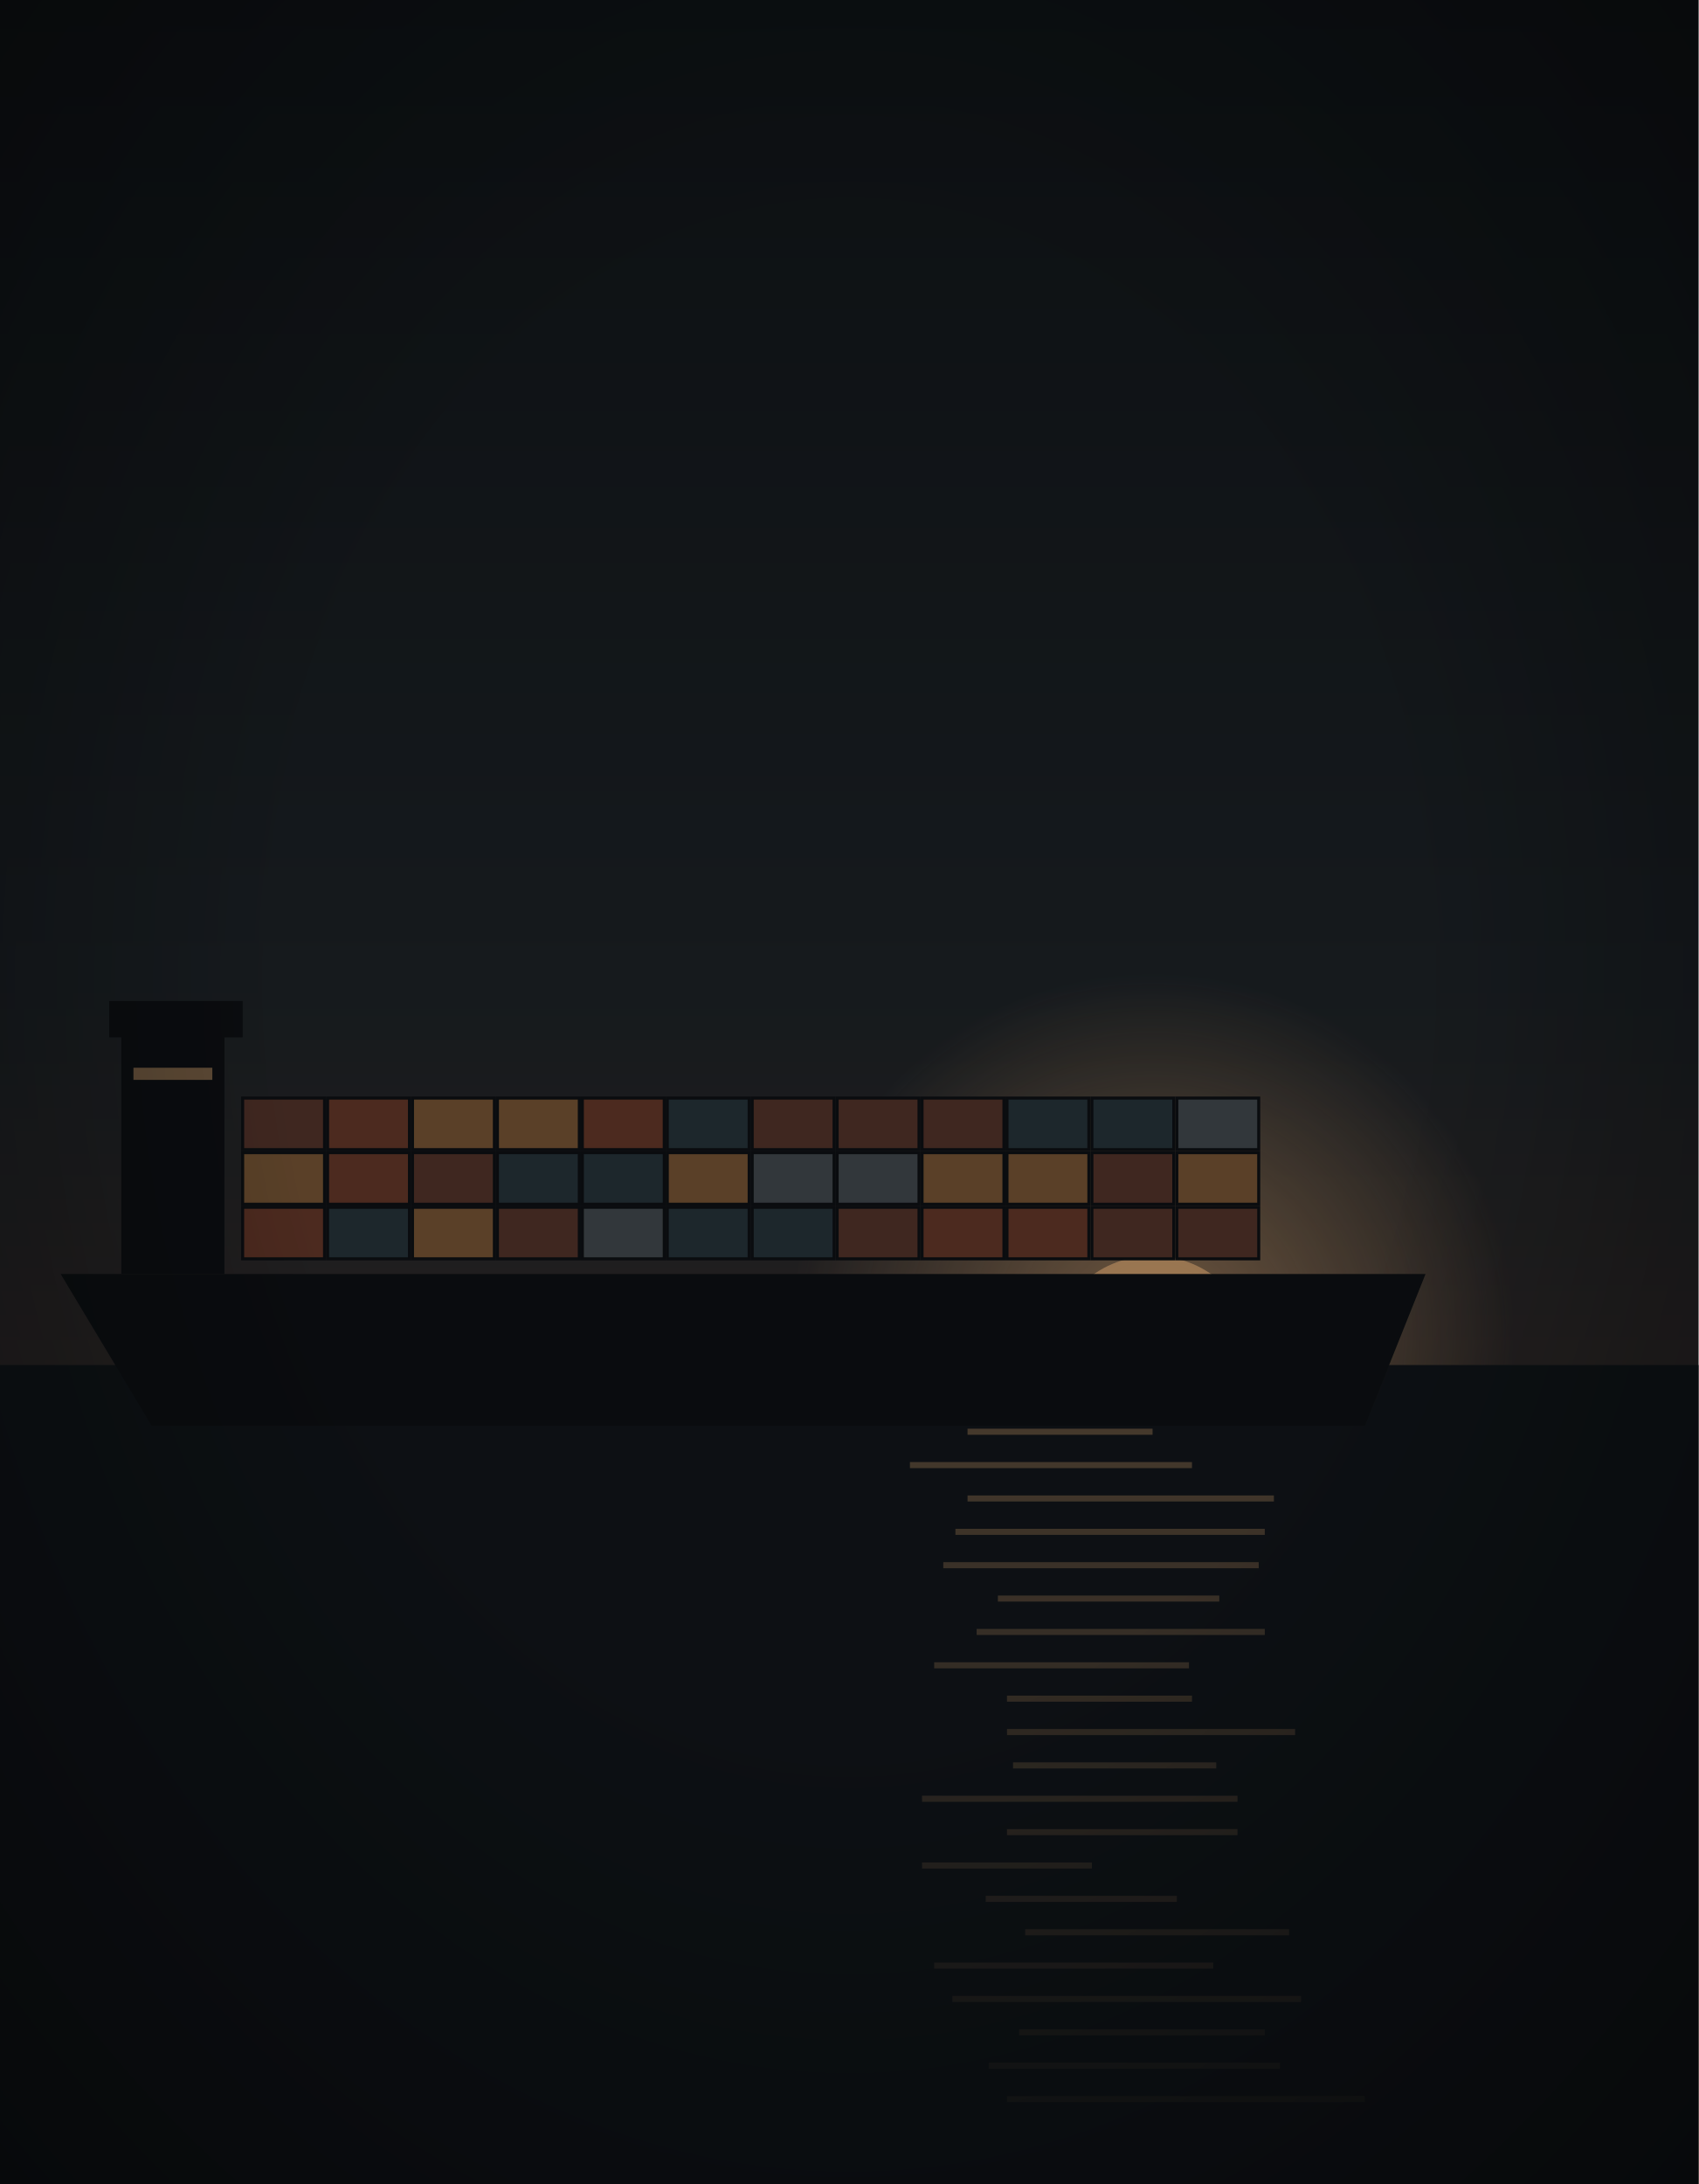
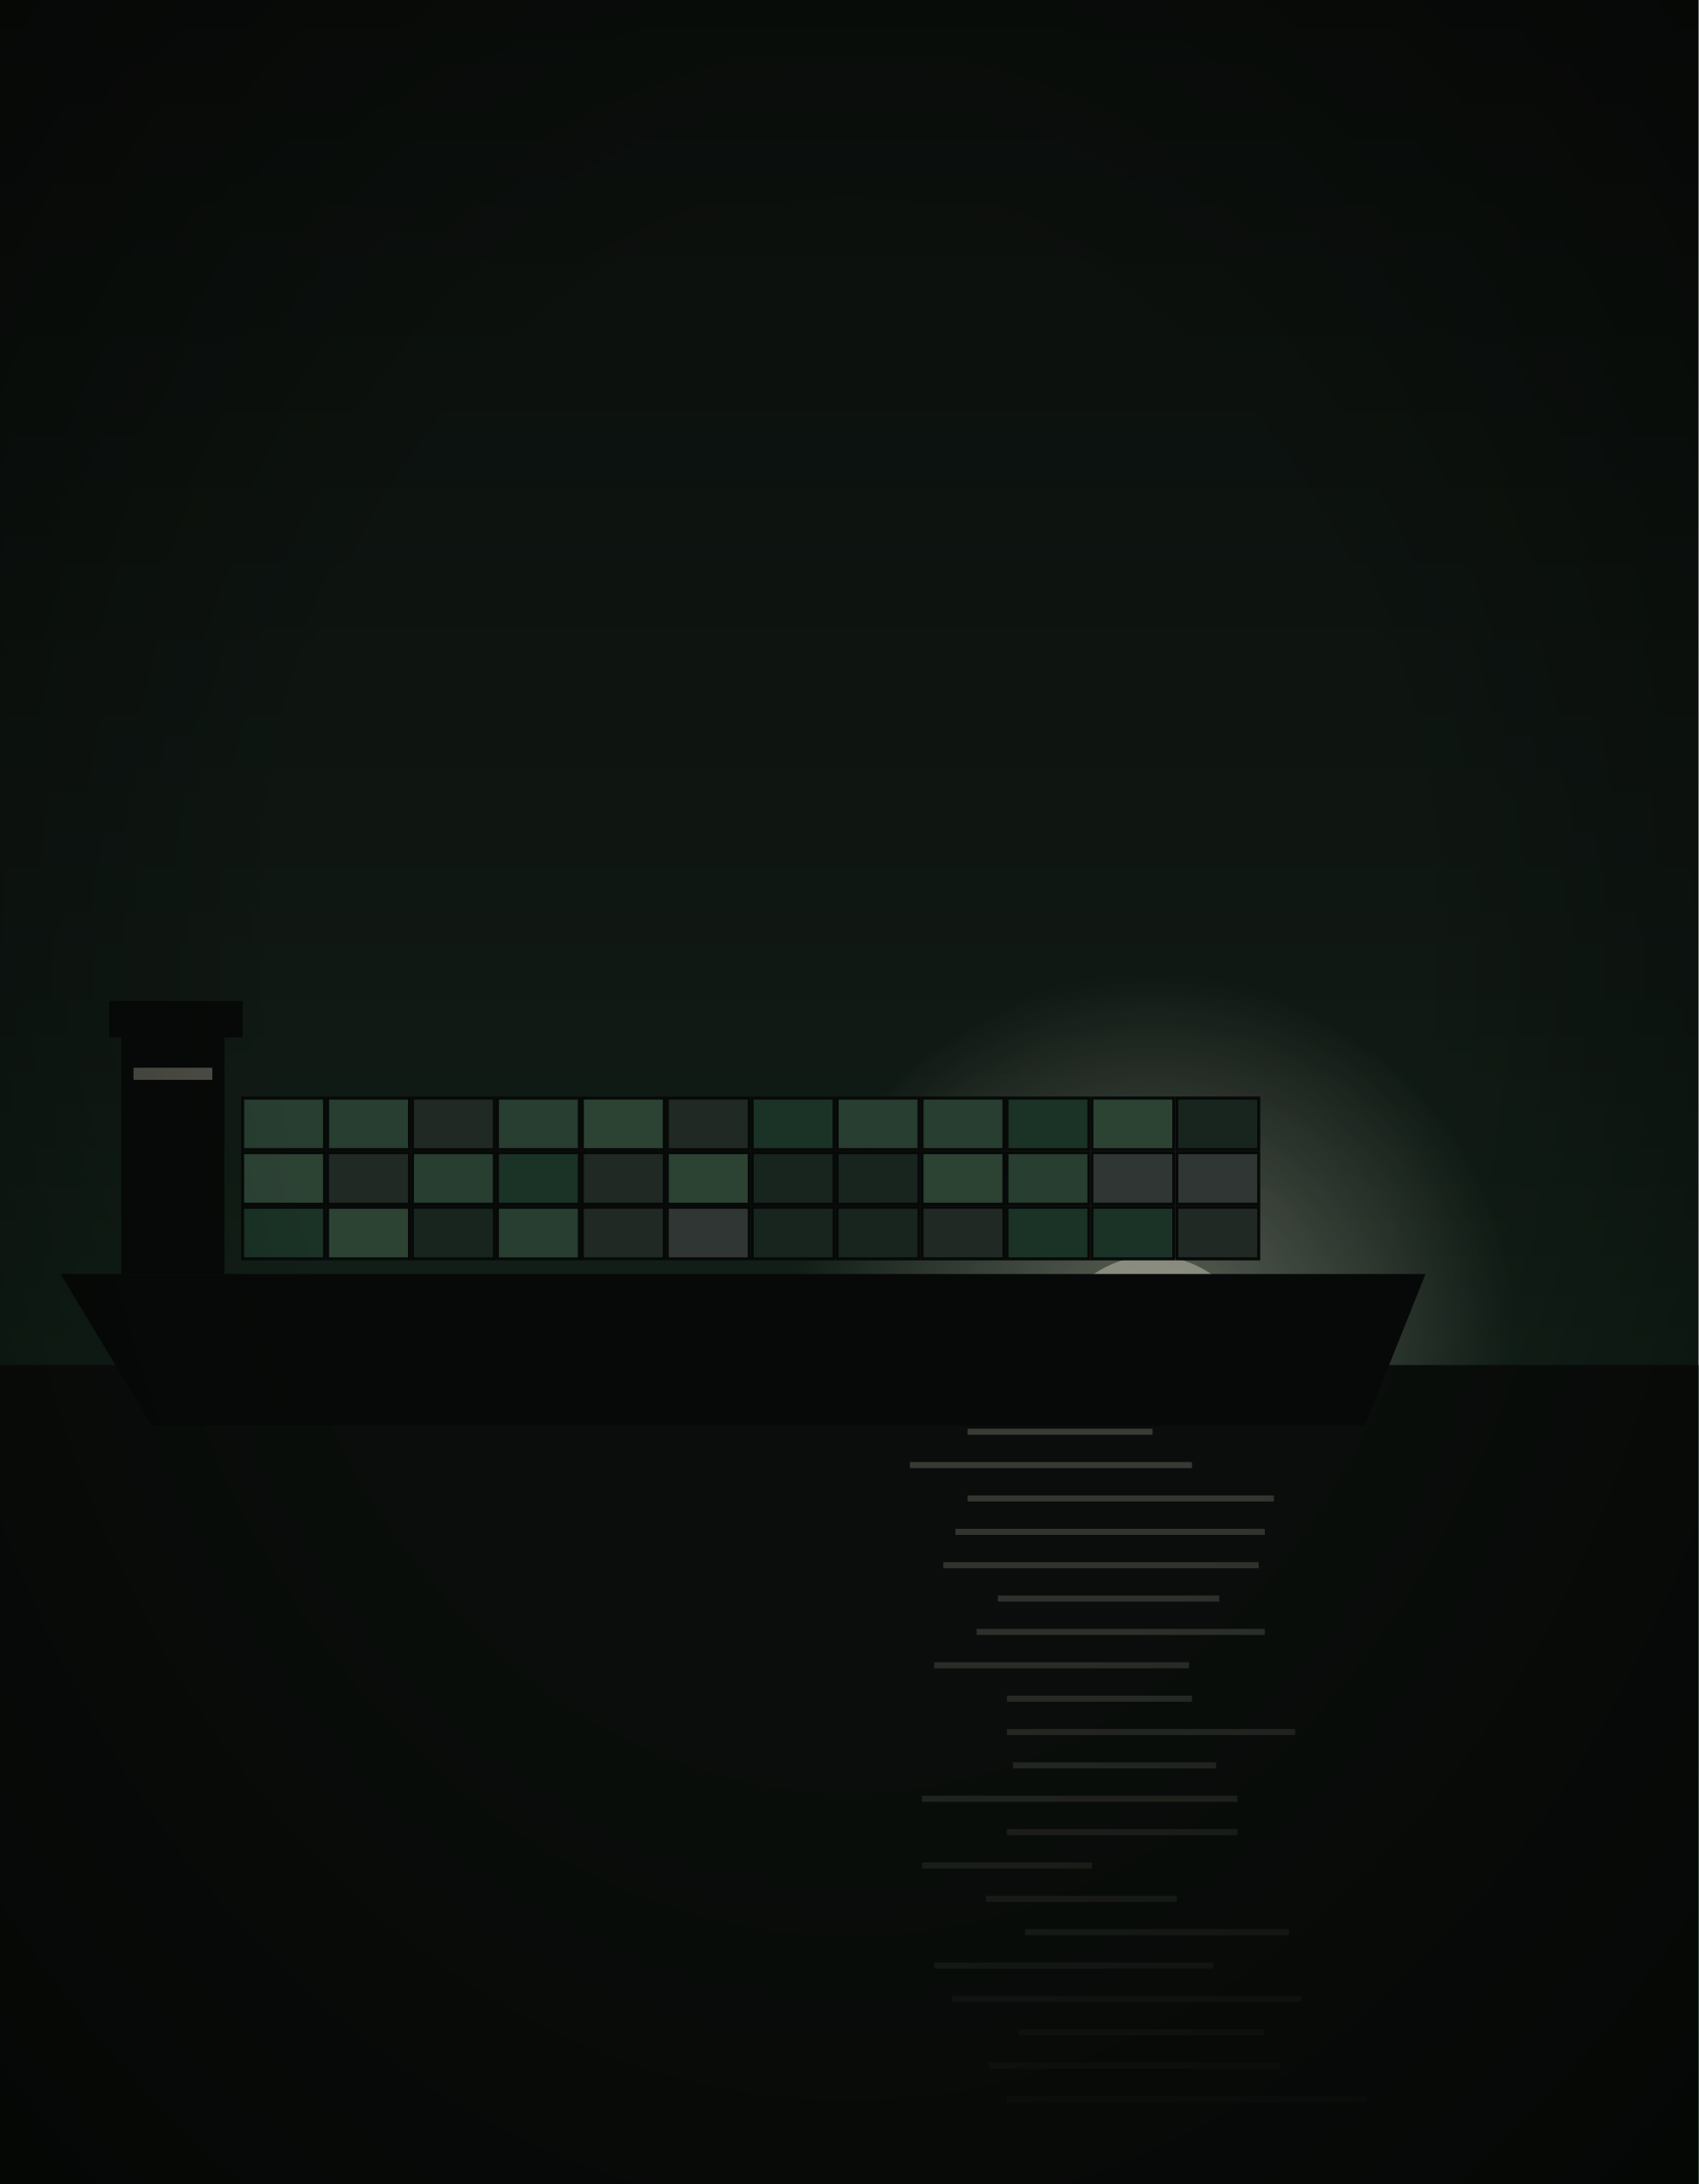
<svg xmlns="http://www.w3.org/2000/svg" viewBox="0 0 560 720" width="560" height="720" preserveAspectRatio="xMidYMid slice">
  <defs>
    <linearGradient id="sky" x1="0" y1="0" x2="0" y2="1">
-       <stop offset="0%" stop-color="#0A0D0F" />
-       <stop offset="45%" stop-color="#161A1D" />
-       <stop offset="70%" stop-color="#2E2420" />
-       <stop offset="86%" stop-color="#5A3722" />
-       <stop offset="100%" stop-color="#6E4226" />
+       <stop offset="0%" stop-color="#0A0D0B" />
+       <stop offset="45%" stop-color="#111A15" />
+       <stop offset="70%" stop-color="#15291F" />
+       <stop offset="86%" stop-color="#1D4431" />
+       <stop offset="100%" stop-color="#245A40" />
    </linearGradient>
    <radialGradient id="vig" cx="50%" cy="45%" r="75%">
      <stop offset="45%" stop-color="#000" stop-opacity="0" />
      <stop offset="100%" stop-color="#000" stop-opacity="0.65" />
    </radialGradient>
    <linearGradient id="glowUp" x1="0" y1="1" x2="0" y2="0">
-       <stop offset="0%" stop-color="#D9A36B" stop-opacity="0.35" />
-       <stop offset="100%" stop-color="#D9A36B" stop-opacity="0" />
+       <stop offset="0%" stop-color="#E6E1CF" stop-opacity="0.25" />
+       <stop offset="100%" stop-color="#E6E1CF" stop-opacity="0" />
    </linearGradient>
    <radialGradient id="lamp" cx="50%" cy="50%" r="50%">
-       <stop offset="0%" stop-color="#D9A36B" stop-opacity="0.55" />
-       <stop offset="100%" stop-color="#D9A36B" stop-opacity="0" />
+       <stop offset="0%" stop-color="#E6E1CF" stop-opacity="0.45" />
+       <stop offset="100%" stop-color="#E6E1CF" stop-opacity="0" />
    </radialGradient>
+     <linearGradient id="band" x1="0" y1="0" x2="0" y2="1">
+       <stop offset="0%" stop-color="#1F8A5F" stop-opacity="0" />
+       <stop offset="100%" stop-color="#1F8A5F" stop-opacity="0.3" />
+     </linearGradient>
  </defs>
  <rect width="560" height="720" fill="url(#sky)" />
  <circle cx="380" cy="440" r="120" fill="url(#lamp)" />
-   <circle cx="380" cy="448" r="34" fill="#D9A36B" opacity="0.7" />
-   <rect y="450" width="560" height="270" fill="#0B0E11" />
-   <rect x="332" y="460" width="106" height="2" fill="#D9A36B" opacity="0.35" />
-   <rect x="319" y="471" width="61" height="2" fill="#D9A36B" opacity="0.34" />
-   <rect x="300" y="482" width="93" height="2" fill="#D9A36B" opacity="0.32" />
-   <rect x="319" y="493" width="101" height="2" fill="#D9A36B" opacity="0.31" />
-   <rect x="315" y="504" width="102" height="2" fill="#D9A36B" opacity="0.29" />
-   <rect x="311" y="515" width="104" height="2" fill="#D9A36B" opacity="0.28" />
-   <rect x="329" y="526" width="73" height="2" fill="#D9A36B" opacity="0.27" />
-   <rect x="322" y="537" width="95" height="2" fill="#D9A36B" opacity="0.25" />
-   <rect x="308" y="548" width="84" height="2" fill="#D9A36B" opacity="0.24" />
-   <rect x="332" y="559" width="61" height="2" fill="#D9A36B" opacity="0.22" />
-   <rect x="332" y="570" width="95" height="2" fill="#D9A36B" opacity="0.21" />
-   <rect x="334" y="581" width="67" height="2" fill="#D9A36B" opacity="0.20" />
-   <rect x="304" y="592" width="104" height="2" fill="#D9A36B" opacity="0.18" />
-   <rect x="332" y="603" width="76" height="2" fill="#D9A36B" opacity="0.17" />
-   <rect x="304" y="614" width="56" height="2" fill="#D9A36B" opacity="0.15" />
-   <rect x="325" y="625" width="63" height="2" fill="#D9A36B" opacity="0.14" />
-   <rect x="338" y="636" width="87" height="2" fill="#D9A36B" opacity="0.13" />
-   <rect x="308" y="647" width="92" height="2" fill="#D9A36B" opacity="0.11" />
-   <rect x="314" y="658" width="115" height="2" fill="#D9A36B" opacity="0.10" />
-   <rect x="336" y="669" width="81" height="2" fill="#D9A36B" opacity="0.08" />
-   <rect x="326" y="680" width="96" height="2" fill="#D9A36B" opacity="0.07" />
-   <rect x="332" y="691" width="118" height="2" fill="#D9A36B" opacity="0.06" />
-   <polygon points="20,420 470,420 450,470 50,470" fill="#07090B" />
-   <rect x="80" y="398" width="27" height="17" fill="#5A2E1F" stroke="#07090B" />
-   <rect x="108" y="398" width="27" height="17" fill="#1F2A30" stroke="#07090B" />
-   <rect x="136" y="398" width="27" height="17" fill="#6B4A2A" stroke="#07090B" />
-   <rect x="164" y="398" width="27" height="17" fill="#4A2A20" stroke="#07090B" />
-   <rect x="192" y="398" width="27" height="17" fill="#3A3F42" stroke="#07090B" />
-   <rect x="220" y="398" width="27" height="17" fill="#1F2A30" stroke="#07090B" />
-   <rect x="248" y="398" width="27" height="17" fill="#1F2A30" stroke="#07090B" />
-   <rect x="276" y="398" width="27" height="17" fill="#4A2A20" stroke="#07090B" />
-   <rect x="304" y="398" width="27" height="17" fill="#5A2E1F" stroke="#07090B" />
-   <rect x="332" y="398" width="27" height="17" fill="#5A2E1F" stroke="#07090B" />
-   <rect x="360" y="398" width="27" height="17" fill="#4A2A20" stroke="#07090B" />
-   <rect x="388" y="398" width="27" height="17" fill="#4A2A20" stroke="#07090B" />
-   <rect x="80" y="380" width="27" height="17" fill="#6B4A2A" stroke="#07090B" />
-   <rect x="108" y="380" width="27" height="17" fill="#5A2E1F" stroke="#07090B" />
-   <rect x="136" y="380" width="27" height="17" fill="#4A2A20" stroke="#07090B" />
-   <rect x="164" y="380" width="27" height="17" fill="#1F2A30" stroke="#07090B" />
-   <rect x="192" y="380" width="27" height="17" fill="#1F2A30" stroke="#07090B" />
-   <rect x="220" y="380" width="27" height="17" fill="#6B4A2A" stroke="#07090B" />
-   <rect x="248" y="380" width="27" height="17" fill="#3A3F42" stroke="#07090B" />
-   <rect x="276" y="380" width="27" height="17" fill="#3A3F42" stroke="#07090B" />
-   <rect x="304" y="380" width="27" height="17" fill="#6B4A2A" stroke="#07090B" />
-   <rect x="332" y="380" width="27" height="17" fill="#6B4A2A" stroke="#07090B" />
-   <rect x="360" y="380" width="27" height="17" fill="#4A2A20" stroke="#07090B" />
-   <rect x="388" y="380" width="27" height="17" fill="#6B4A2A" stroke="#07090B" />
-   <rect x="80" y="362" width="27" height="17" fill="#4A2A20" stroke="#07090B" />
-   <rect x="108" y="362" width="27" height="17" fill="#5A2E1F" stroke="#07090B" />
-   <rect x="136" y="362" width="27" height="17" fill="#6B4A2A" stroke="#07090B" />
-   <rect x="164" y="362" width="27" height="17" fill="#6B4A2A" stroke="#07090B" />
-   <rect x="192" y="362" width="27" height="17" fill="#5A2E1F" stroke="#07090B" />
-   <rect x="220" y="362" width="27" height="17" fill="#1F2A30" stroke="#07090B" />
-   <rect x="248" y="362" width="27" height="17" fill="#4A2A20" stroke="#07090B" />
-   <rect x="276" y="362" width="27" height="17" fill="#4A2A20" stroke="#07090B" />
-   <rect x="304" y="362" width="27" height="17" fill="#4A2A20" stroke="#07090B" />
-   <rect x="332" y="362" width="27" height="17" fill="#1F2A30" stroke="#07090B" />
-   <rect x="360" y="362" width="27" height="17" fill="#1F2A30" stroke="#07090B" />
-   <rect x="388" y="362" width="27" height="17" fill="#3A3F42" stroke="#07090B" />
-   <rect x="40" y="340" width="34" height="80" fill="#07090B" />
-   <rect x="36" y="330" width="44" height="12" fill="#07090B" />
-   <rect x="44" y="352" width="26" height="4" fill="#D9A36B" opacity="0.5" />
+   <circle cx="380" cy="448" r="34" fill="#E6E1CF" opacity="0.55" />
+   <rect y="450" width="560" height="270" fill="#0A0D0B" />
+   <rect x="332" y="460" width="106" height="2" fill="#E6E1CF" opacity="0.28" />
+   <rect x="319" y="471" width="61" height="2" fill="#E6E1CF" opacity="0.27" />
+   <rect x="300" y="482" width="93" height="2" fill="#E6E1CF" opacity="0.26" />
+   <rect x="319" y="493" width="101" height="2" fill="#E6E1CF" opacity="0.24" />
+   <rect x="315" y="504" width="102" height="2" fill="#E6E1CF" opacity="0.23" />
+   <rect x="311" y="515" width="104" height="2" fill="#E6E1CF" opacity="0.22" />
+   <rect x="329" y="526" width="73" height="2" fill="#E6E1CF" opacity="0.21" />
+   <rect x="322" y="537" width="95" height="2" fill="#E6E1CF" opacity="0.20" />
+   <rect x="308" y="548" width="84" height="2" fill="#E6E1CF" opacity="0.18" />
+   <rect x="332" y="559" width="61" height="2" fill="#E6E1CF" opacity="0.17" />
+   <rect x="332" y="570" width="95" height="2" fill="#E6E1CF" opacity="0.16" />
+   <rect x="334" y="581" width="67" height="2" fill="#E6E1CF" opacity="0.15" />
+   <rect x="304" y="592" width="104" height="2" fill="#E6E1CF" opacity="0.14" />
+   <rect x="332" y="603" width="76" height="2" fill="#E6E1CF" opacity="0.12" />
+   <rect x="304" y="614" width="56" height="2" fill="#E6E1CF" opacity="0.11" />
+   <rect x="325" y="625" width="63" height="2" fill="#E6E1CF" opacity="0.10" />
+   <rect x="338" y="636" width="87" height="2" fill="#E6E1CF" opacity="0.09" />
+   <rect x="308" y="647" width="92" height="2" fill="#E6E1CF" opacity="0.08" />
+   <rect x="314" y="658" width="115" height="2" fill="#E6E1CF" opacity="0.06" />
+   <rect x="336" y="669" width="81" height="2" fill="#E6E1CF" opacity="0.05" />
+   <rect x="326" y="680" width="96" height="2" fill="#E6E1CF" opacity="0.04" />
+   <rect x="332" y="691" width="118" height="2" fill="#E6E1CF" opacity="0.03" />
+   <polygon points="20,420 470,420 450,470 50,470" fill="#060807" />
+   <rect x="80" y="398" width="27" height="17" fill="#1F3B2E" stroke="#060807" />
+   <rect x="108" y="398" width="27" height="17" fill="#35503F" stroke="#060807" />
+   <rect x="136" y="398" width="27" height="17" fill="#1B2A24" stroke="#060807" />
+   <rect x="164" y="398" width="27" height="17" fill="#2E4A3A" stroke="#060807" />
+   <rect x="192" y="398" width="27" height="17" fill="#26302B" stroke="#060807" />
+   <rect x="220" y="398" width="27" height="17" fill="#3A403D" stroke="#060807" />
+   <rect x="248" y="398" width="27" height="17" fill="#1B2A24" stroke="#060807" />
+   <rect x="276" y="398" width="27" height="17" fill="#1B2A24" stroke="#060807" />
+   <rect x="304" y="398" width="27" height="17" fill="#26302B" stroke="#060807" />
+   <rect x="332" y="398" width="27" height="17" fill="#1F3B2E" stroke="#060807" />
+   <rect x="360" y="398" width="27" height="17" fill="#1F3B2E" stroke="#060807" />
+   <rect x="388" y="398" width="27" height="17" fill="#26302B" stroke="#060807" />
+   <rect x="80" y="380" width="27" height="17" fill="#35503F" stroke="#060807" />
+   <rect x="108" y="380" width="27" height="17" fill="#26302B" stroke="#060807" />
+   <rect x="136" y="380" width="27" height="17" fill="#2E4A3A" stroke="#060807" />
+   <rect x="164" y="380" width="27" height="17" fill="#1F3B2E" stroke="#060807" />
+   <rect x="192" y="380" width="27" height="17" fill="#26302B" stroke="#060807" />
+   <rect x="220" y="380" width="27" height="17" fill="#35503F" stroke="#060807" />
+   <rect x="248" y="380" width="27" height="17" fill="#1B2A24" stroke="#060807" />
+   <rect x="276" y="380" width="27" height="17" fill="#1B2A24" stroke="#060807" />
+   <rect x="304" y="380" width="27" height="17" fill="#35503F" stroke="#060807" />
+   <rect x="332" y="380" width="27" height="17" fill="#2E4A3A" stroke="#060807" />
+   <rect x="360" y="380" width="27" height="17" fill="#3A403D" stroke="#060807" />
+   <rect x="388" y="380" width="27" height="17" fill="#3A403D" stroke="#060807" />
+   <rect x="80" y="362" width="27" height="17" fill="#2E4A3A" stroke="#060807" />
+   <rect x="108" y="362" width="27" height="17" fill="#2E4A3A" stroke="#060807" />
+   <rect x="136" y="362" width="27" height="17" fill="#26302B" stroke="#060807" />
+   <rect x="164" y="362" width="27" height="17" fill="#2E4A3A" stroke="#060807" />
+   <rect x="192" y="362" width="27" height="17" fill="#35503F" stroke="#060807" />
+   <rect x="220" y="362" width="27" height="17" fill="#26302B" stroke="#060807" />
+   <rect x="248" y="362" width="27" height="17" fill="#1F3B2E" stroke="#060807" />
+   <rect x="276" y="362" width="27" height="17" fill="#2E4A3A" stroke="#060807" />
+   <rect x="304" y="362" width="27" height="17" fill="#2E4A3A" stroke="#060807" />
+   <rect x="332" y="362" width="27" height="17" fill="#1F3B2E" stroke="#060807" />
+   <rect x="360" y="362" width="27" height="17" fill="#35503F" stroke="#060807" />
+   <rect x="388" y="362" width="27" height="17" fill="#1B2A24" stroke="#060807" />
+   <rect x="40" y="340" width="34" height="80" fill="#060807" />
+   <rect x="36" y="330" width="44" height="12" fill="#060807" />
+   <rect x="44" y="352" width="26" height="4" fill="#E6E1CF" opacity="0.4" />
  <rect width="560" height="720" fill="url(#vig)" />
-   <rect width="560" height="720" fill="#15191C" opacity="0.2" />
+   <rect width="560" height="720" fill="#0B0E0C" opacity="0.2" />
</svg>
